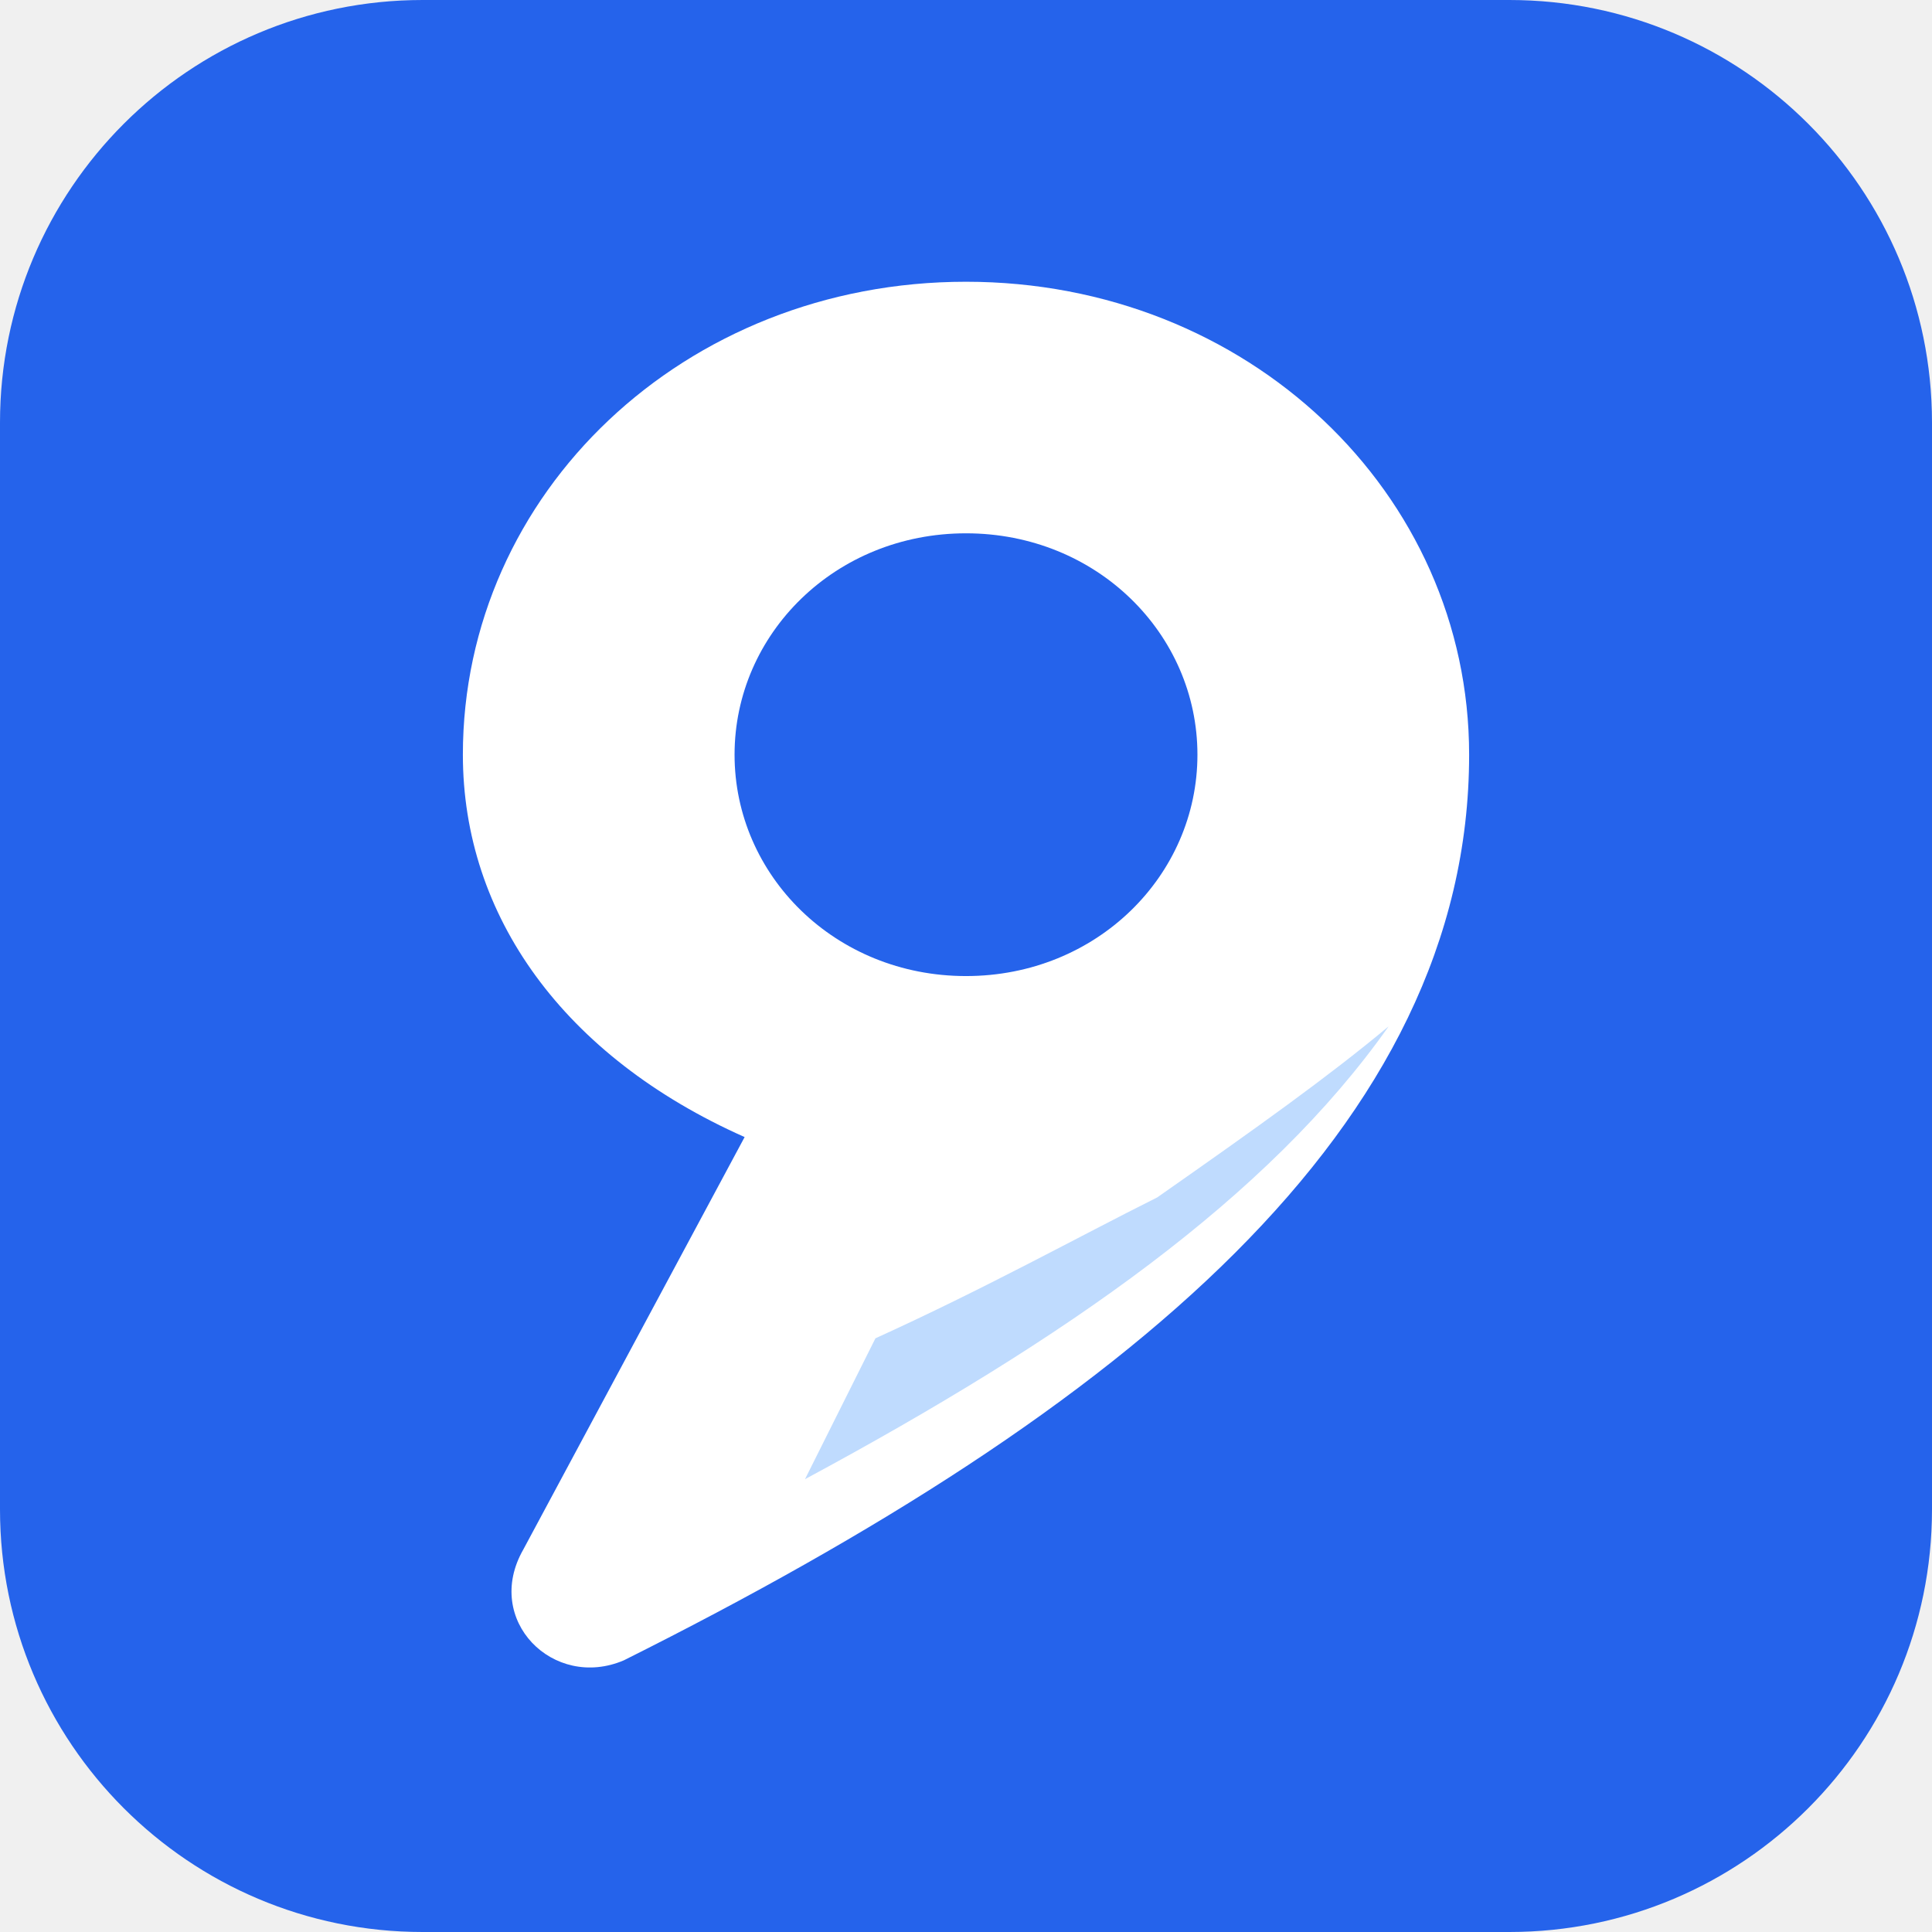
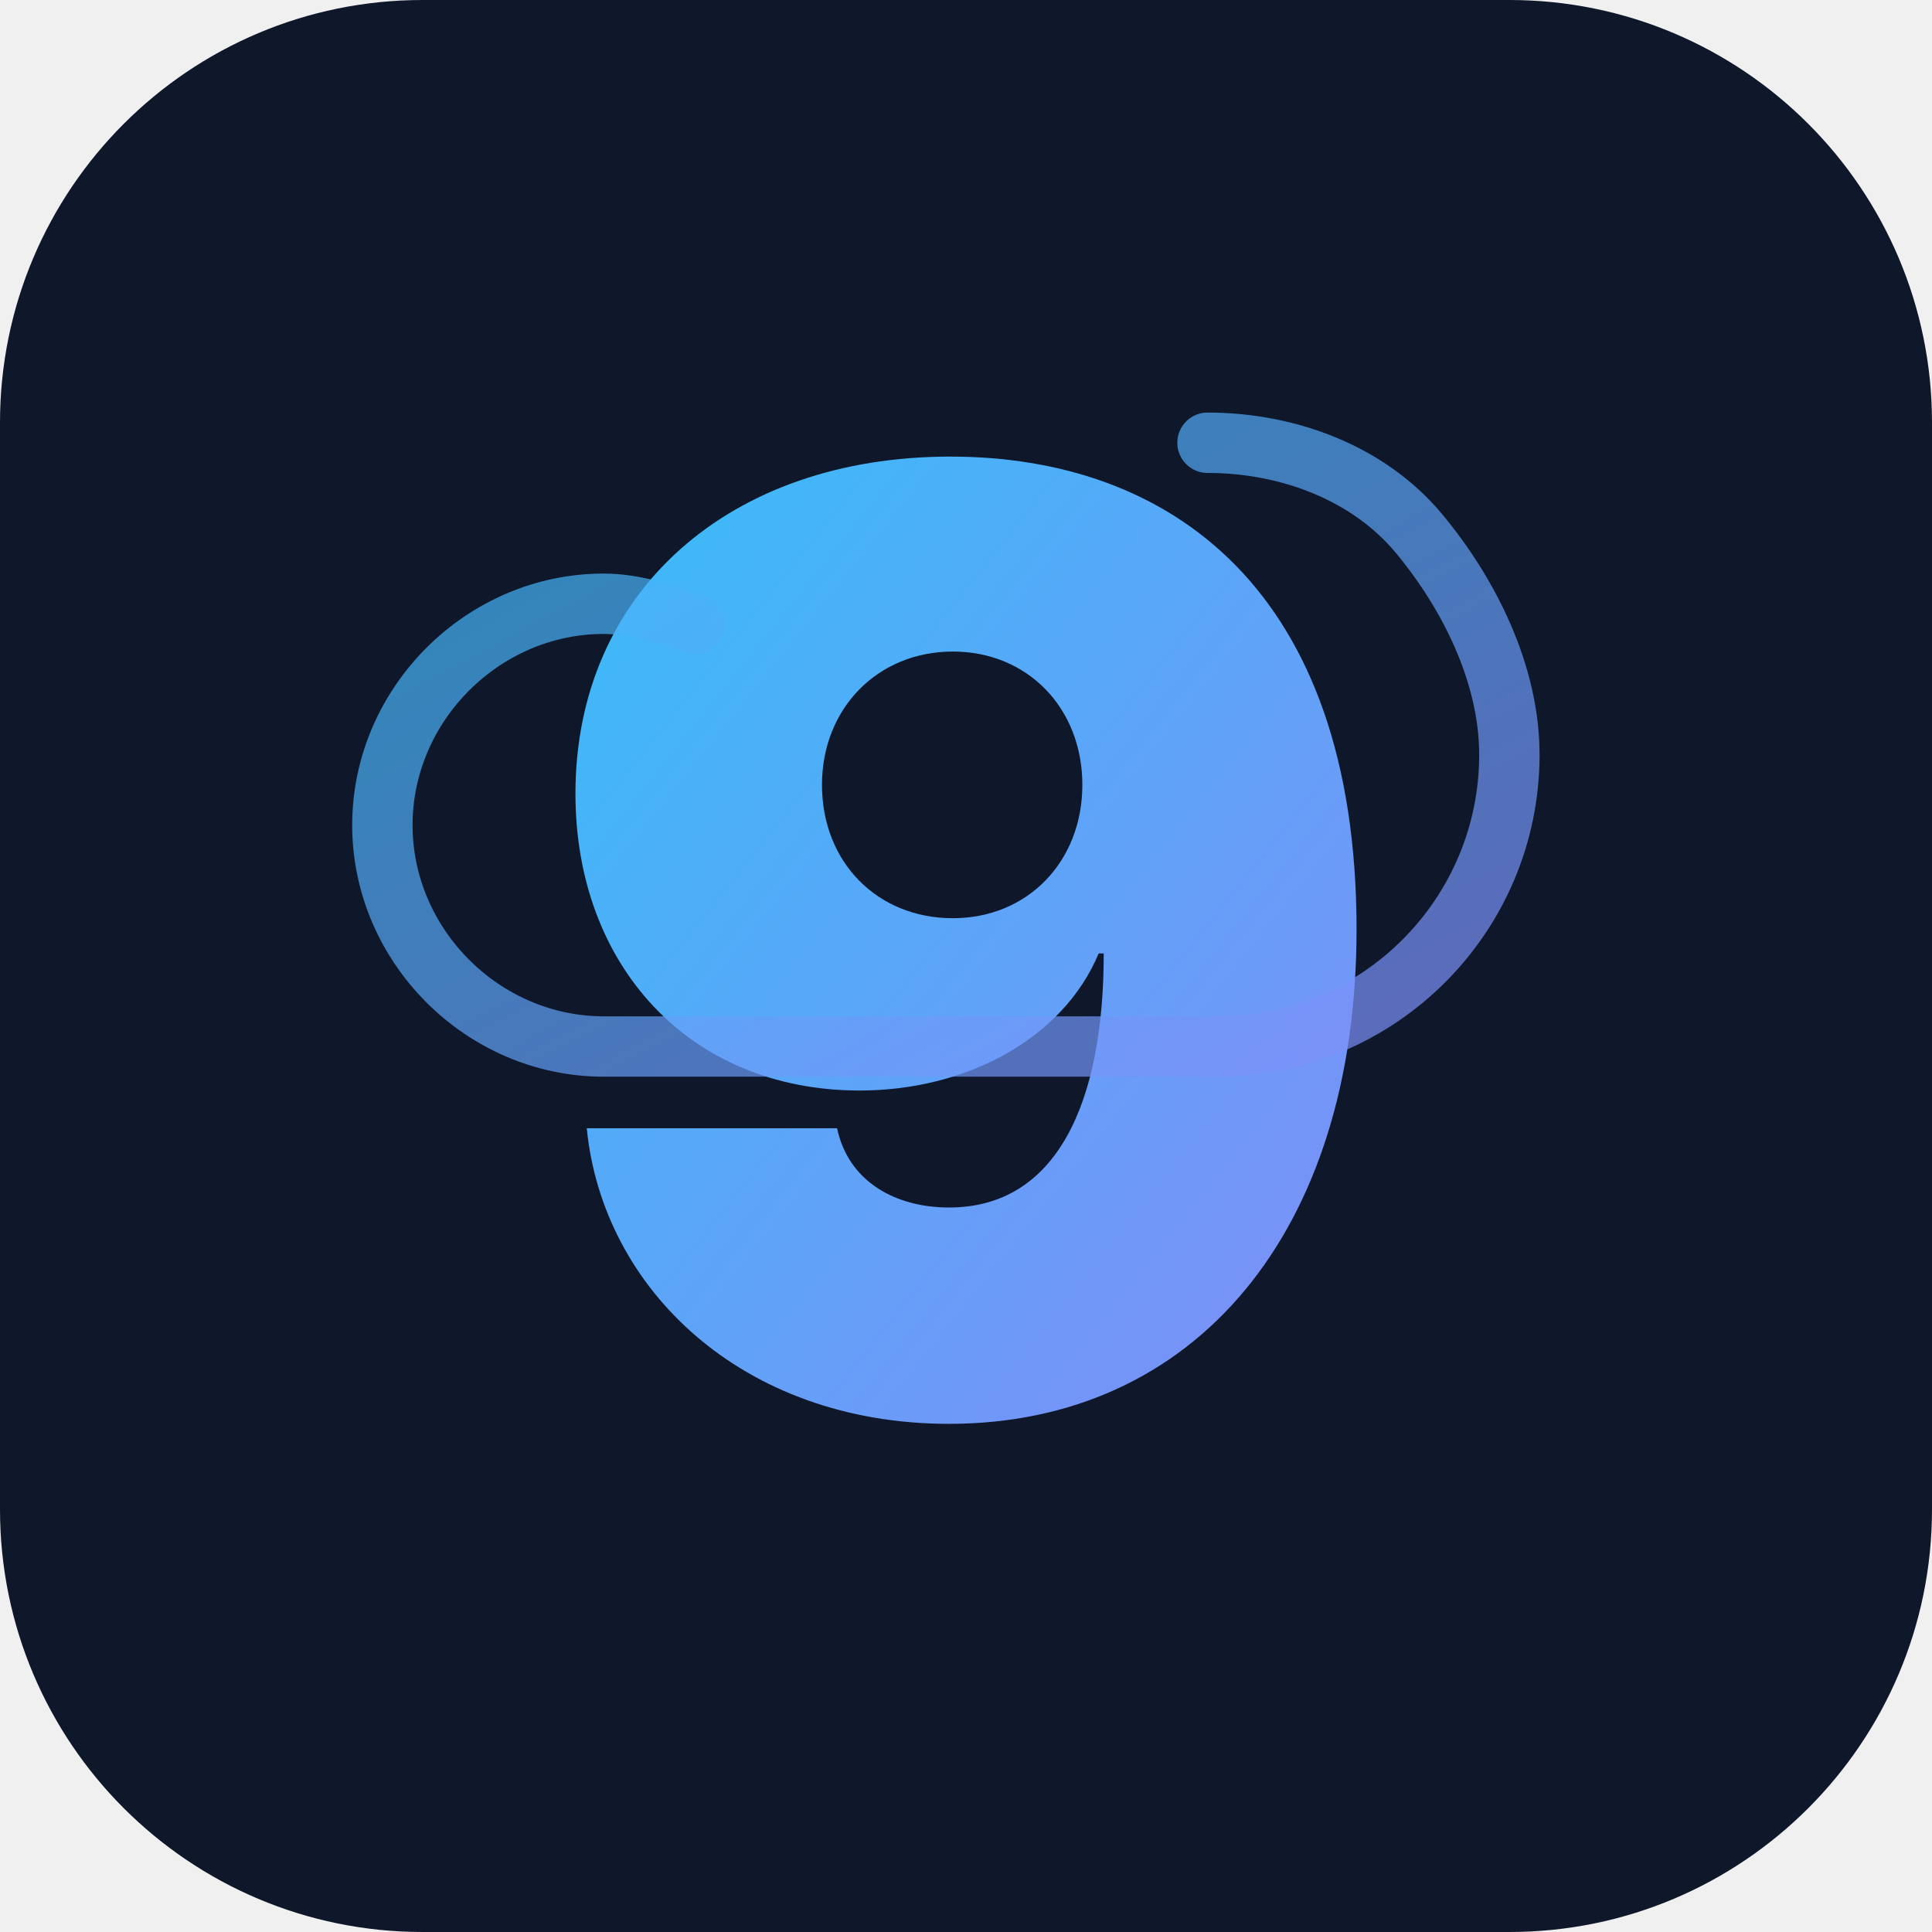
<svg xmlns="http://www.w3.org/2000/svg" viewBox="0 0 192 192" role="img" aria-label="9Drive">
-   <rect width="192" height="192" rx="42" fill="#2563eb" />
-   <path fill="#fff" d="M96 28c28 0 50 21 50 47 0 37-34 65-84 90-7 3-14-4-10-11l22-41c-18-8-28-22-28-38 0-26 22-47 50-47Zm0 25c-13 0-23 10-23 22s10 22 23 22 23-10 23-22-10-22-23-22Z" />
-   <path fill="#bfdbfe" d="M115 119c-8 4-17 9-28 14l-7 14c26-14 46-28 58-45-6 5-13 10-23 17Z" />
+   <defs>
+     <linearGradient id="g" x1="0%" y1="0%" x2="100%" y2="100%">
+       <stop offset="0%" stop-color="#38bdf8" />
+       <stop offset="100%" stop-color="#818cf8" />
+     </linearGradient>
+   </defs>
+   <rect width="192" height="192" rx="42" fill="#0f172a" />
+   <text x="96" y="140" font-family="'SF Pro Display', 'Segoe UI', system-ui, sans-serif" font-size="128" font-weight="900" fill="url(#g)" text-anchor="middle">9</text>
+   <path d="M120 44c8 0 16 3 21 9s9 14 9 22c0 16-13 29-29 29H60c-12 0-22-10-22-22s10-22 22-22c3 0 6 1 9 2" fill="none" stroke="url(#g)" stroke-width="6" stroke-linecap="round" opacity="0.7" />
</svg>
